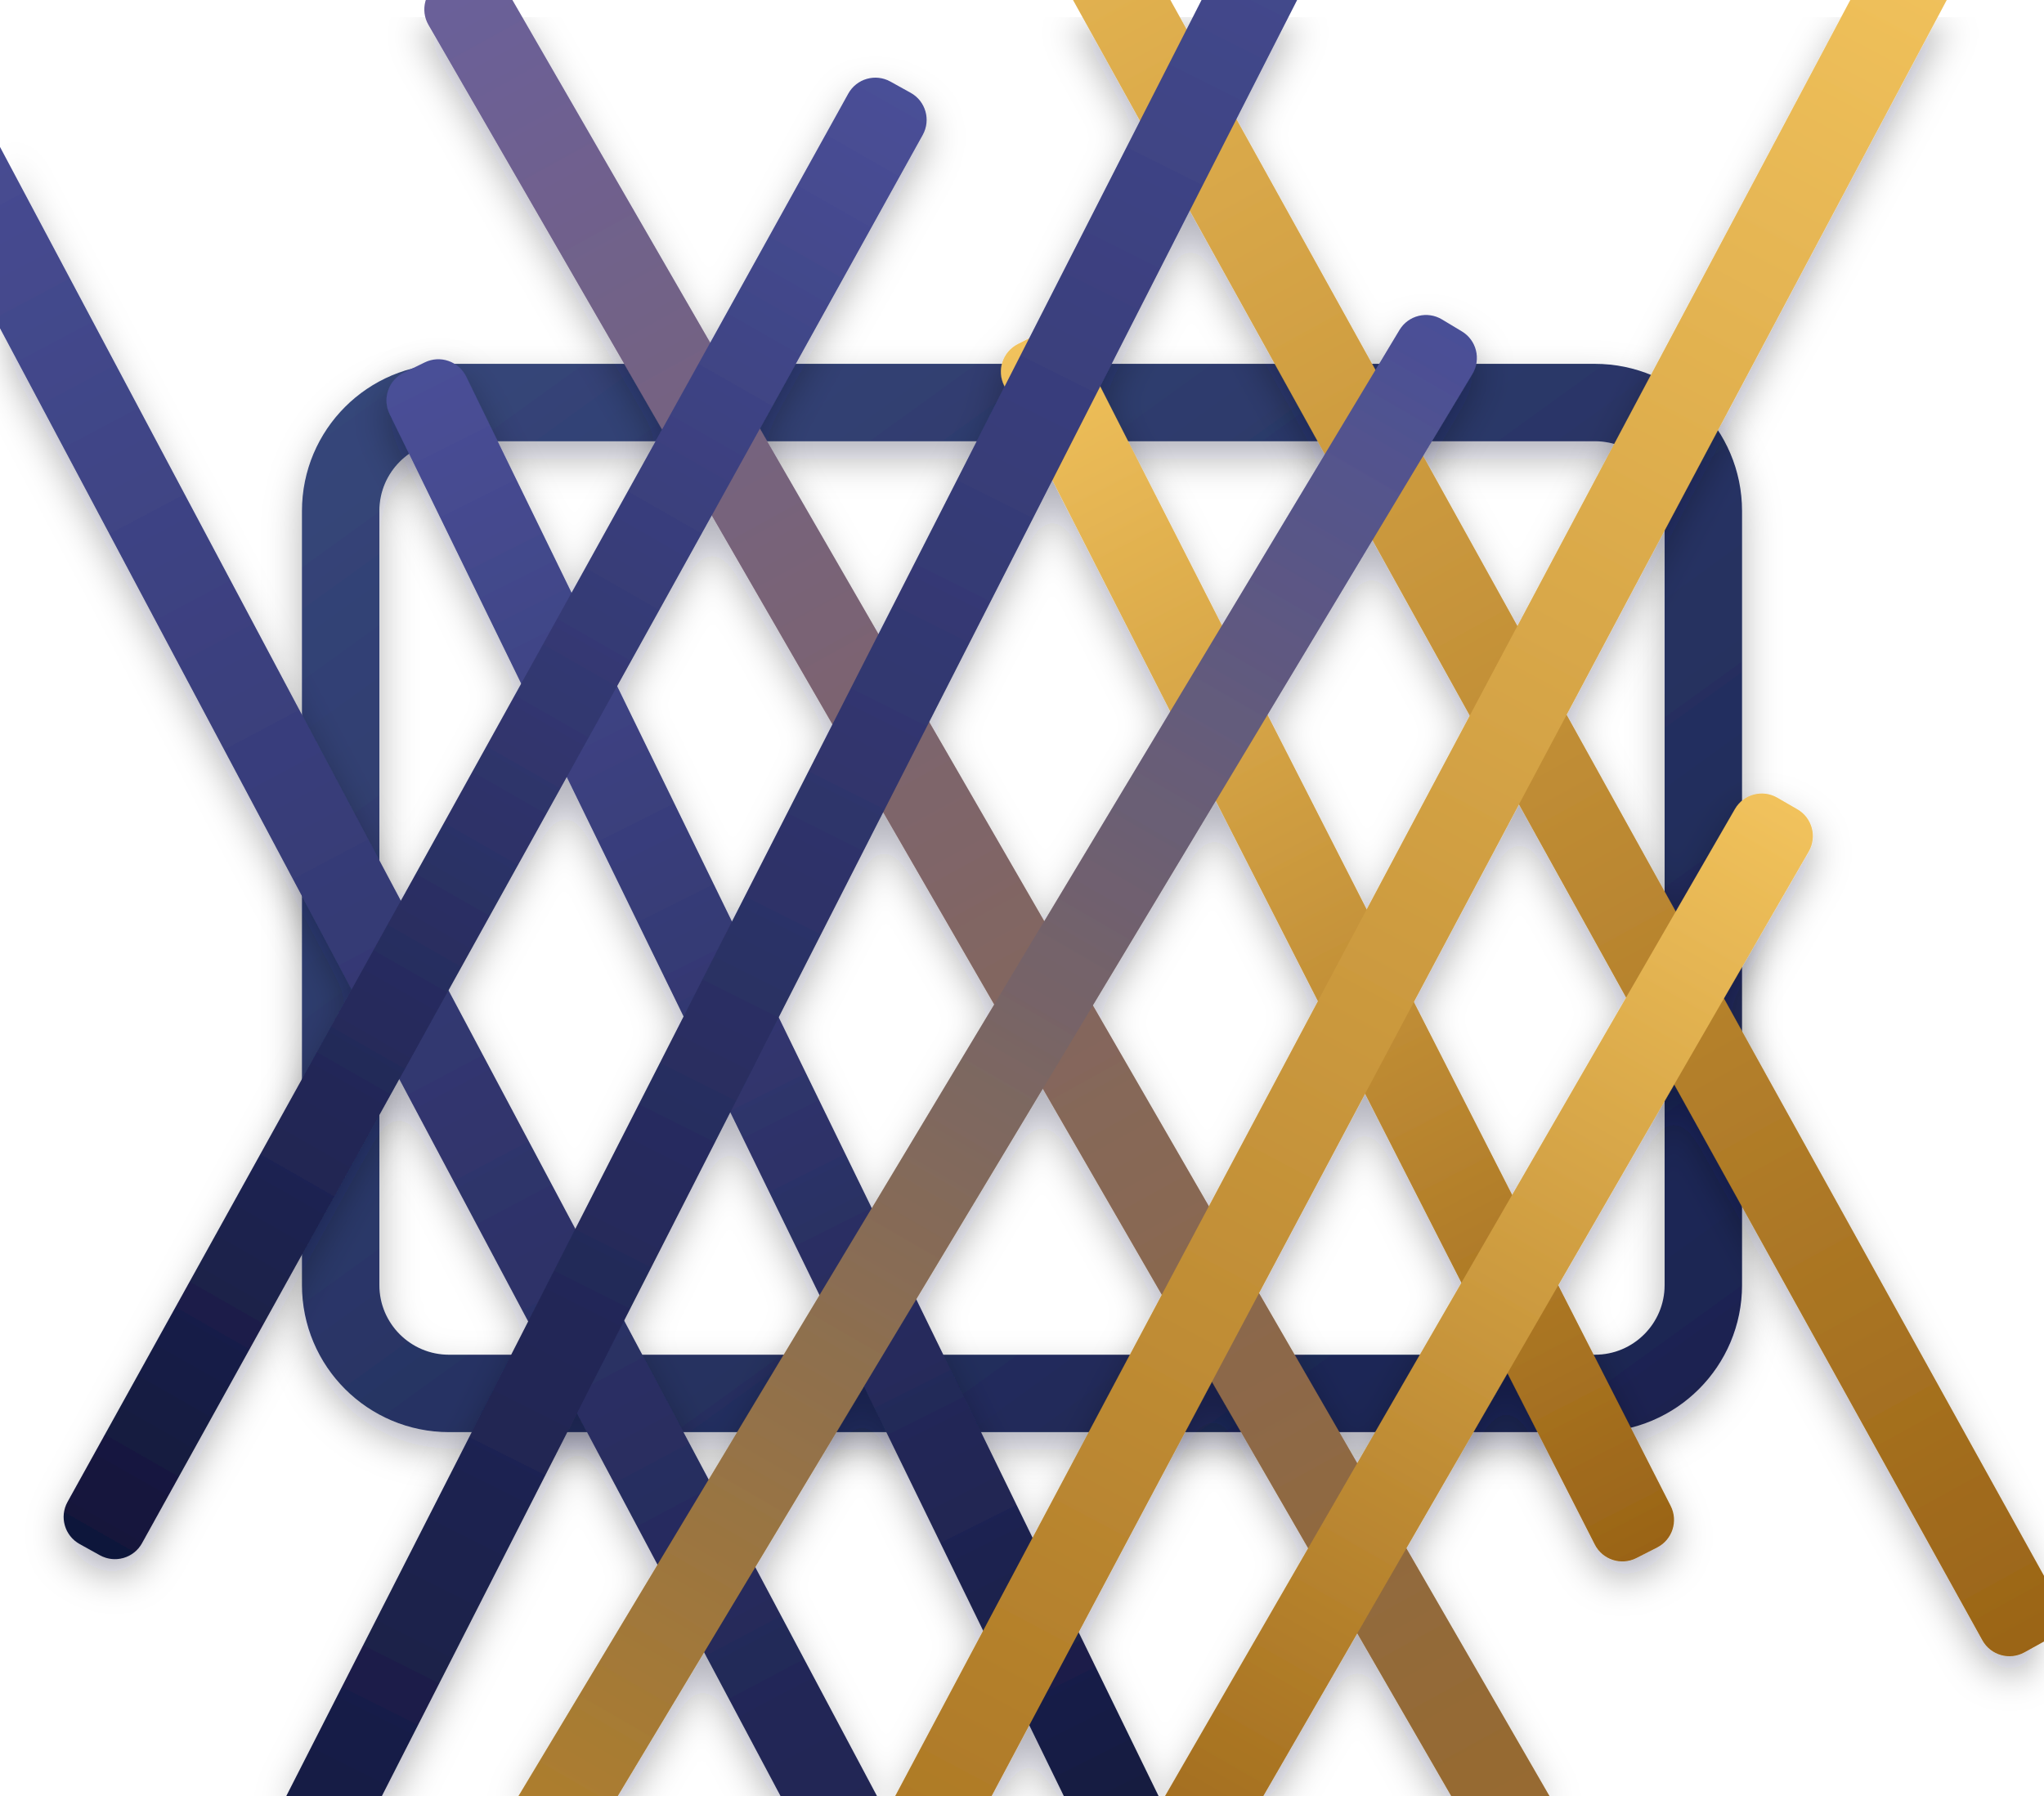
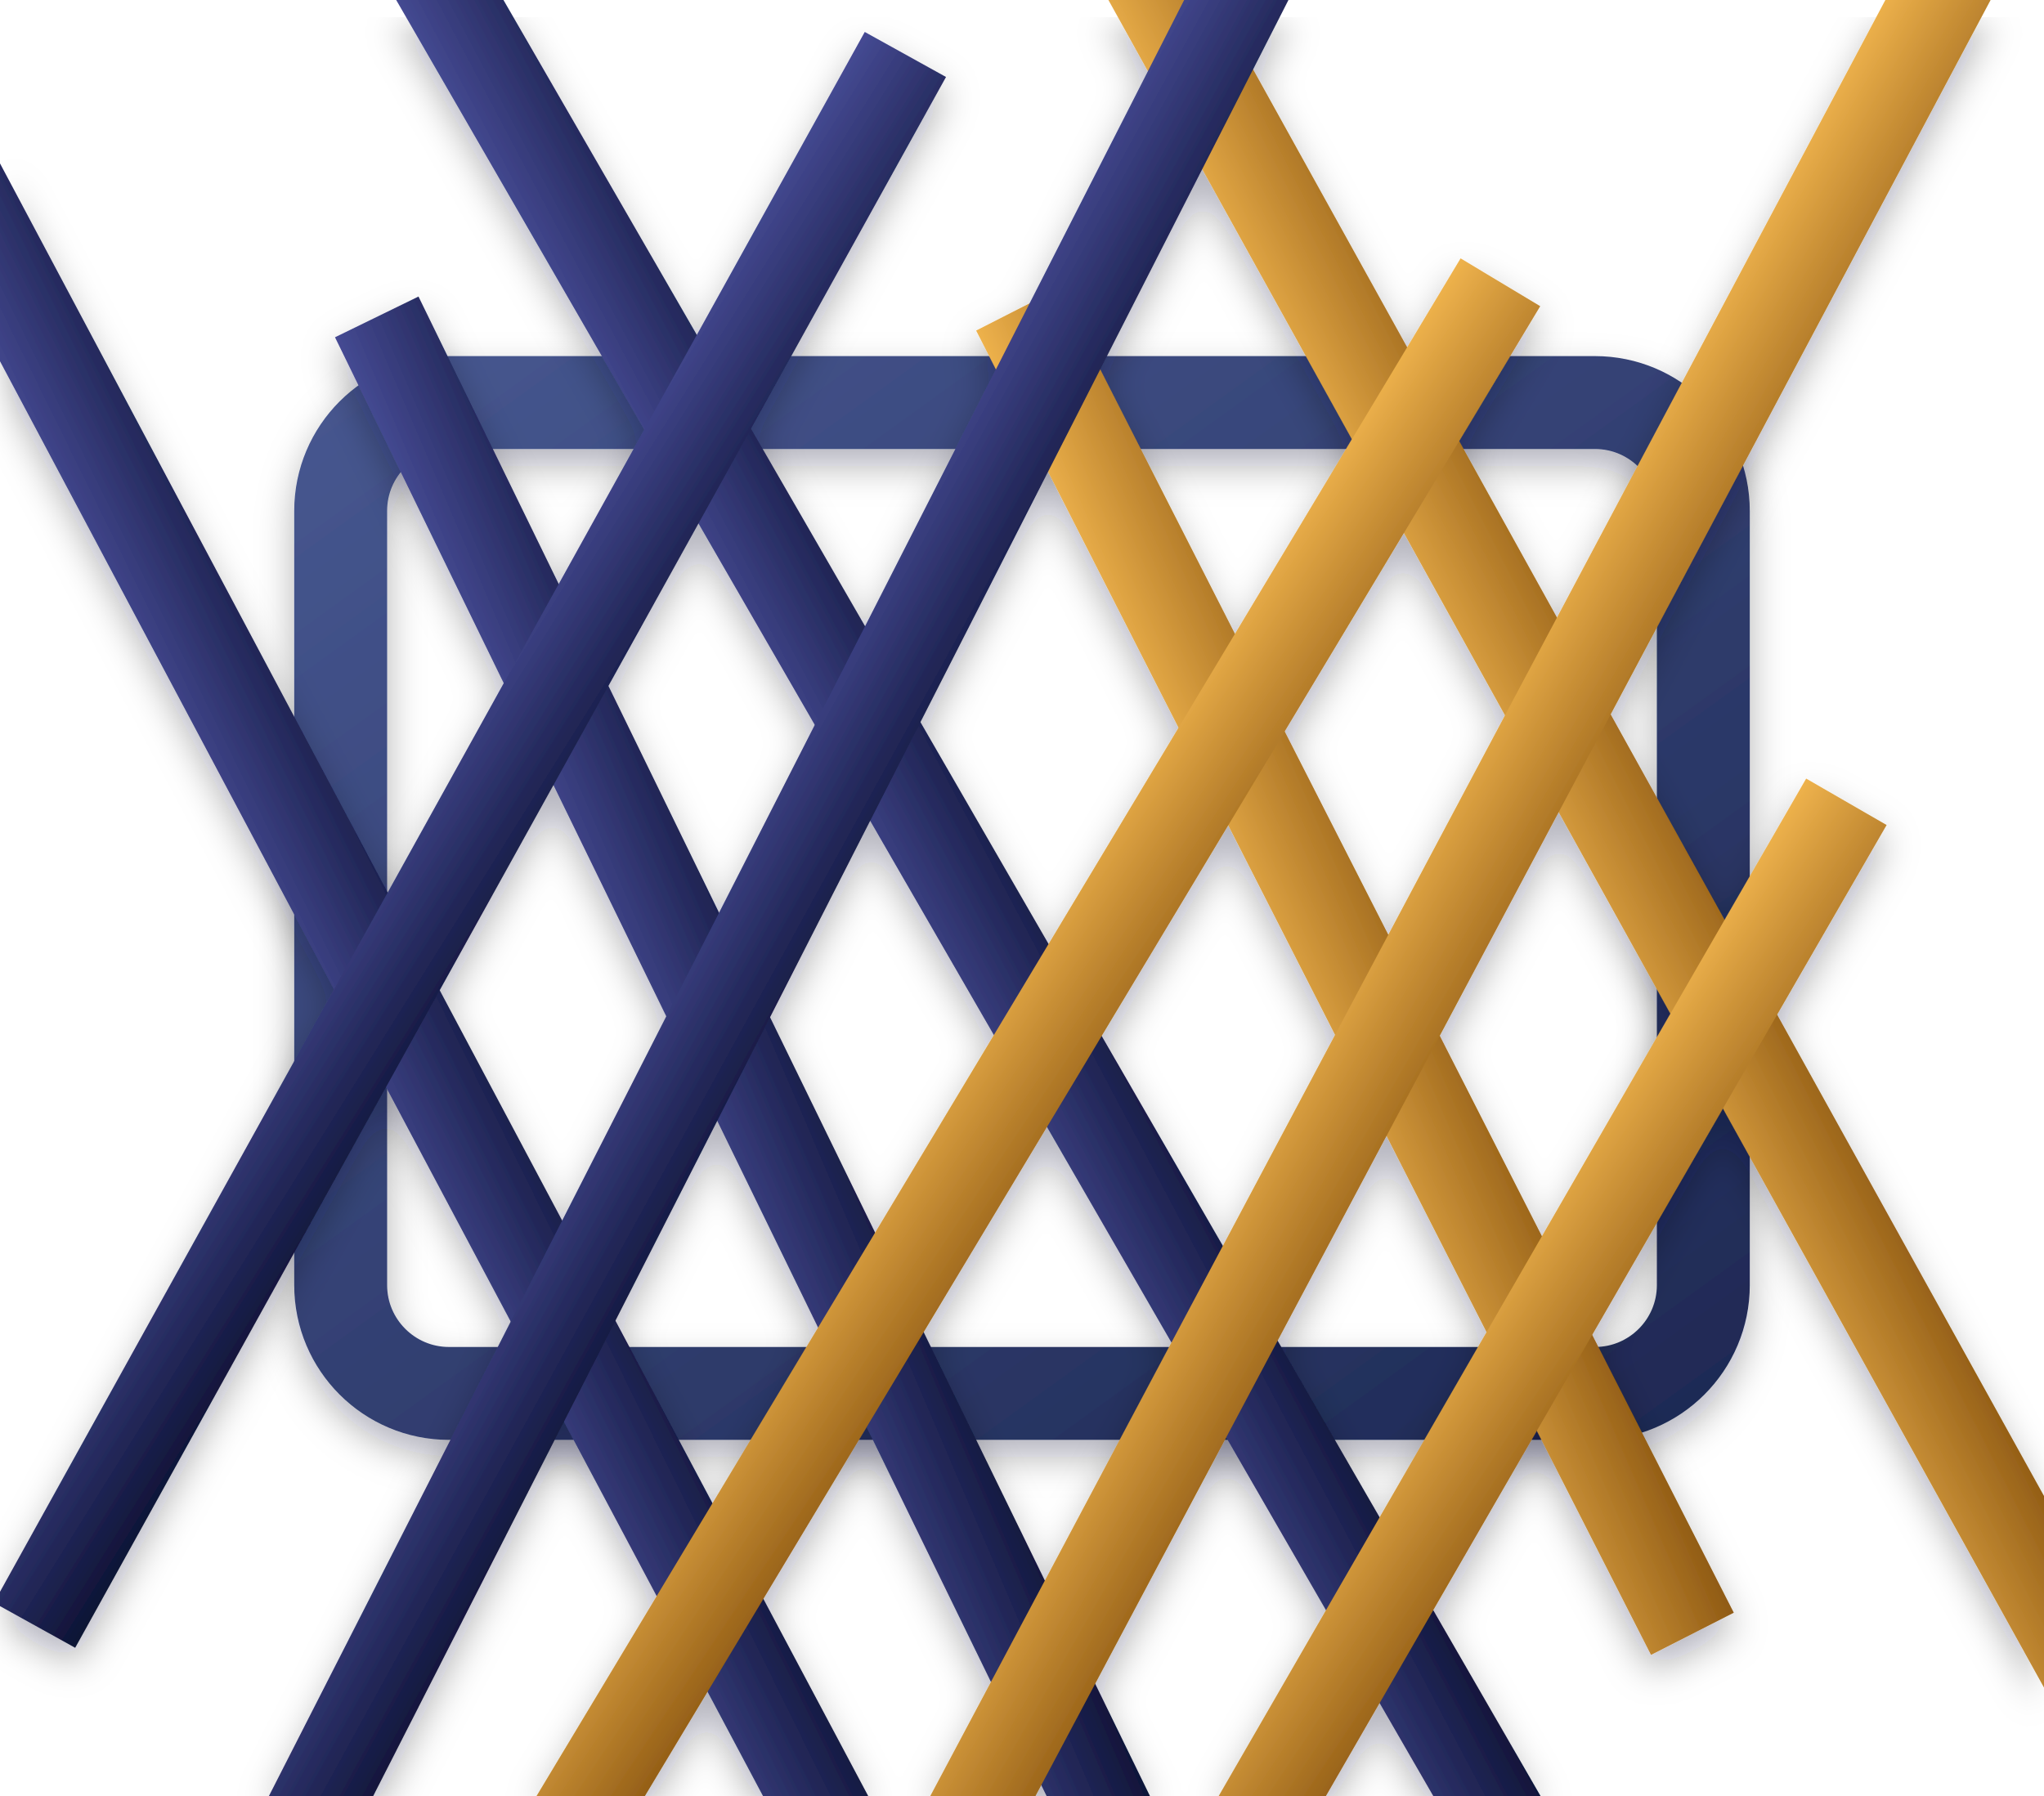
<svg xmlns="http://www.w3.org/2000/svg" viewBox="0 0 132 116" role="img" aria-label="Lattice">
  <defs>
-     <linearGradient id="ll-navy" x1="0" y1="0" x2="0" y2="1">
-       <stop offset="0" stop-color="#4a4f97" />
-       <stop offset="1" stop-color="#11163a" />
+     <linearGradient id="ll-navy" x1="0" y1="0" x2="1" y2="1">
+       <stop offset="0" stop-color="#454a93" />
+       <stop offset="1" stop-color="#0d1234" />
    </linearGradient>
-     <linearGradient id="ll-gold" x1="0" y1="0" x2="0" y2="1">
-       <stop offset="0" stop-color="#f1c25c" />
-       <stop offset="1" stop-color="#9a6417" />
-     </linearGradient>
-     <linearGradient id="ll-mix1" x1="0" y1="0" x2="0" y2="1">
-       <stop offset="0" stop-color="#6a609a" />
-       <stop offset="1" stop-color="#9c6c24" />
-     </linearGradient>
-     <linearGradient id="ll-mix2" x1="0" y1="0" x2="0" y2="1">
-       <stop offset="0" stop-color="#4a4f97" />
-       <stop offset="1" stop-color="#b07f2a" />
+     <linearGradient id="ll-gold" x1="0" y1="0" x2="1" y2="1">
+       <stop offset="0" stop-color="#eeb24c" />
+       <stop offset="1" stop-color="#8f5a14" />
    </linearGradient>
    <linearGradient id="ll-frame" x1="0" y1="0" x2="1" y2="1">
-       <stop offset="0" stop-color="#36467a" />
-       <stop offset="1" stop-color="#1b2350" />
+       <stop offset="0" stop-color="#46568f" />
+       <stop offset="1" stop-color="#1f2a55" />
    </linearGradient>
    <filter id="ll-shadow" x="-25%" y="-25%" width="150%" height="150%">
      <feDropShadow dx="0" dy="1.1" stdDeviation="1.2" flood-color="#0a1024" flood-opacity="0.3" />
    </filter>
  </defs>
-   <rect x="22" y="26" width="88" height="64" rx="7" fill="none" stroke="url(#ll-frame)" stroke-width="5" filter="url(#ll-shadow)" />
+   <rect x="22" y="26" width="88" height="64" rx="7" fill="none" stroke="url(#ll-frame)" stroke-width="6" filter="url(#ll-shadow)" />
  <g filter="url(#ll-shadow)">
-     <rect x="25" y="-26" width="5.5" height="178" rx="2" fill="url(#ll-navy)" transform="rotate(-28 66 58)" />
-     <rect x="43" y="10" width="5.5" height="112" rx="2" fill="url(#ll-navy)" transform="rotate(-26 66 58)" />
-     <rect x="61" y="-12" width="5.5" height="152" rx="2" fill="url(#ll-mix1)" transform="rotate(-30 66 58)" />
-     <rect x="80" y="26" width="5.5" height="88" rx="2" fill="url(#ll-gold)" transform="rotate(-27 66 58)" />
-     <rect x="97" y="-18" width="5.5" height="150" rx="2" fill="url(#ll-gold)" transform="rotate(-29 66 58)" />
-     <rect x="31" y="16" width="5.5" height="108" rx="2" fill="url(#ll-navy)" transform="rotate(29 66 58)" />
-     <rect x="50" y="-22" width="5.5" height="170" rx="2" fill="url(#ll-navy)" transform="rotate(27 66 58)" />
-     <rect x="68" y="12" width="5.5" height="116" rx="2" fill="url(#ll-mix2)" transform="rotate(31 66 58)" />
-     <rect x="86" y="-24" width="5.5" height="178" rx="2" fill="url(#ll-gold)" transform="rotate(28 66 58)" />
-     <rect x="103" y="28" width="5.5" height="86" rx="2" fill="url(#ll-gold)" transform="rotate(30 66 58)" />
+     <rect x="24" y="-32" width="6" height="192" fill="url(#ll-navy)" transform="rotate(-28 66 58)" />
+     <rect x="42" y="6" width="6" height="120" fill="url(#ll-navy)" transform="rotate(-26 66 58)" />
+     <rect x="60" y="-16" width="6" height="162" fill="url(#ll-navy)" transform="rotate(-30 66 58)" />
+     <rect x="80" y="24" width="6" height="96" fill="url(#ll-gold)" transform="rotate(-27 66 58)" />
+     <rect x="99" y="-22" width="6" height="160" fill="url(#ll-gold)" transform="rotate(-29 66 58)" />
+     <rect x="30" y="14" width="6" height="116" fill="url(#ll-navy)" transform="rotate(29 66 58)" />
+     <rect x="49" y="-30" width="6" height="188" fill="url(#ll-navy)" transform="rotate(27 66 58)" />
+     <rect x="69" y="8" width="6" height="126" fill="url(#ll-gold)" transform="rotate(31 66 58)" />
+     <rect x="88" y="-30" width="6" height="192" fill="url(#ll-gold)" transform="rotate(28 66 58)" />
+     <rect x="106" y="26" width="6" height="92" fill="url(#ll-gold)" transform="rotate(30 66 58)" />
  </g>
</svg>
